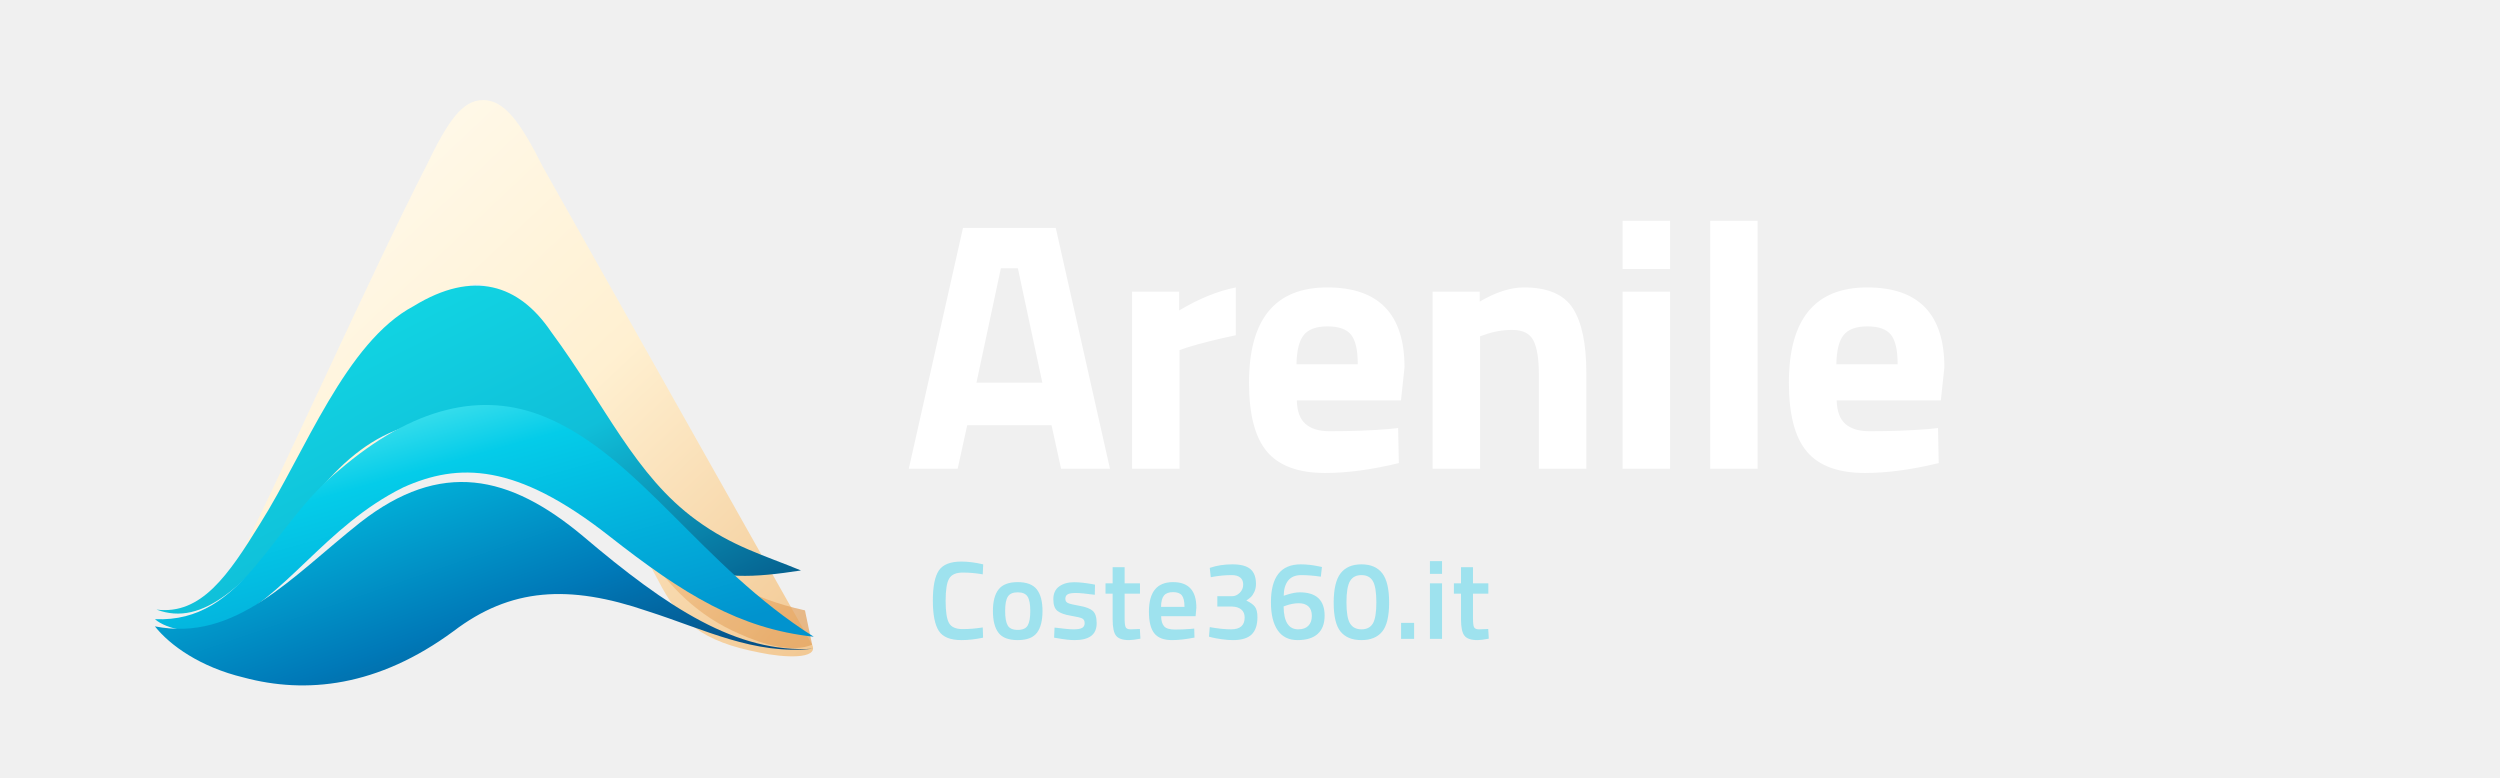
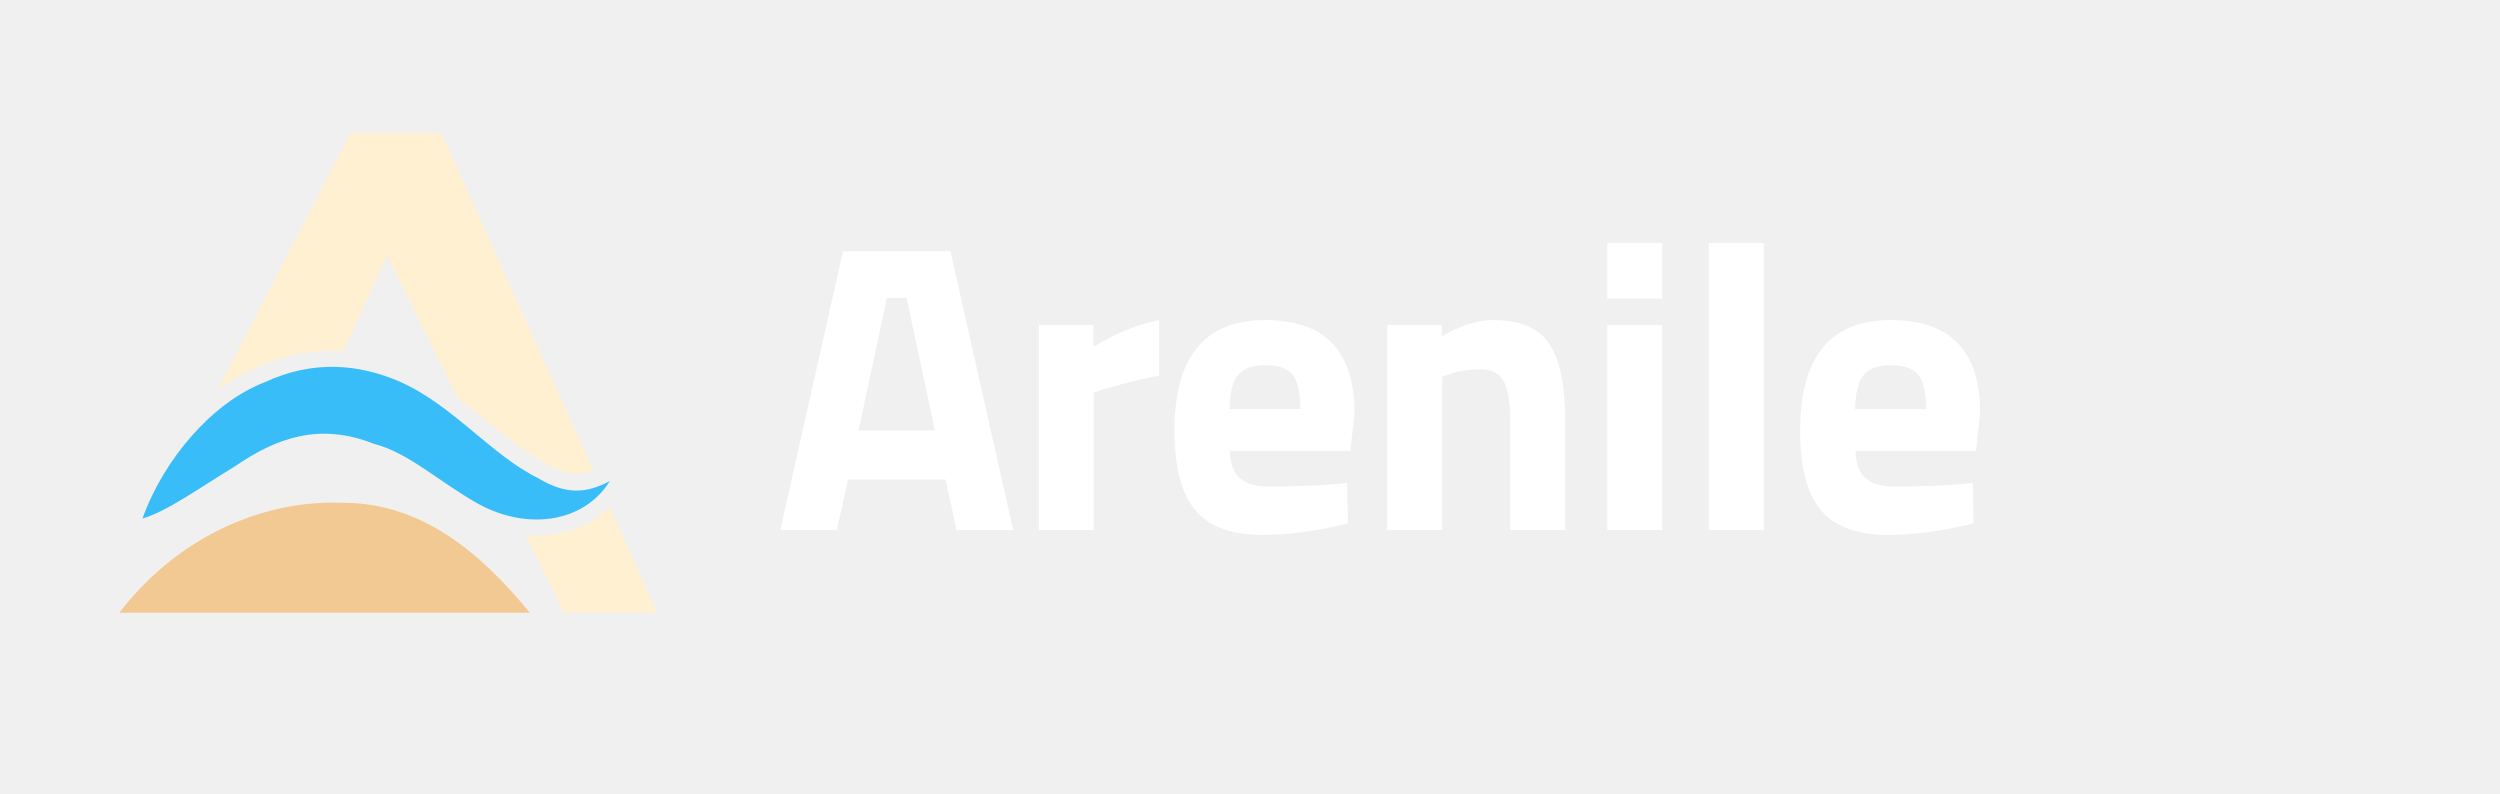
- <svg xmlns="http://www.w3.org/2000/svg" viewBox="0 0 720 224" role="img" aria-label="Arenile Coste360.it — Logo per sfondo scuro">
-   <defs>
-     <linearGradient id="sandGradient" x1="0" y1="0" x2="1" y2="1">
-       <stop stop-color="#FFFDF5" />
-       <stop offset=".56" stop-color="#FFF0D1" />
-       <stop offset="1" stop-color="#F2C893" />
-     </linearGradient>
-     <linearGradient id="sandShadowGradient" x1="0" y1="0" x2="1" y2=".8">
-       <stop stop-color="#FFD9A7" />
-       <stop offset="1" stop-color="#E3A25D" />
-     </linearGradient>
-     <linearGradient id="upperWaveGradient" x1="0" y1="0" x2="1" y2="1">
-       <stop stop-color="#12E2E9" />
-       <stop offset=".55" stop-color="#10BFD9" />
-       <stop offset="1" stop-color="#035183" />
-     </linearGradient>
-     <linearGradient id="aquaWaveGradient" x1="0" y1="0" x2=".8" y2="1">
-       <stop stop-color="#81F7F0" />
-       <stop offset=".37" stop-color="#04CCE9" />
-       <stop offset="1" stop-color="#0193CE" />
-     </linearGradient>
-     <linearGradient id="deepWaveGradient" x1="0" y1="0" x2="1" y2=".9">
-       <stop stop-color="#02CFEA" />
-       <stop offset=".6" stop-color="#0079B8" />
-       <stop offset="1" stop-color="#074477" />
-     </linearGradient>
-     <linearGradient id="tileGradient" x1="0" y1="0" x2="1" y2="1">
-       <stop stop-color="#155DA0" />
-       <stop offset=".4" stop-color="#092F66" />
-       <stop offset="1" stop-color="#031A3D" />
-     </linearGradient>
-   </defs>
-   <g transform="translate(20 -2) scale(.23)">
-     <path d="M191 752 C269 596 374 359 447 216 C474 160 492 134 518 134 C544 134 564 160 593 218 L930 816 C939 835 893 832 865 826 C792 812 764 788 737 735 L566 421 C544 380 524 352 493 370 C470 385 446 436 422 482 L337 658 Z" fill="url(#sandGradient)" />
-     <path d="M646 537 C717 616 753 703 835 742 C857 754 885 765 921 773 L930 816 C906 826 871 817 838 802 C737 758 691 657 646 537 Z" fill="url(#sandShadowGradient)" opacity=".72" />
-     <path d="M109 772 C165 779 199 729 239 664 C295 575 346 437 431 392 C506 346 563 365 603 424 C671 516 708 604 785 660 C830 693 870 704 916 723 C857 732 815 735 763 713 C670 673 614 581 536 550 C443 514 365 551 300 639 C222 743 167 794 109 772 Z" fill="url(#upperWaveGradient)" />
-     <path d="M107 784 C218 789 252 667 337 598 C430 518 517 498 596 531 C714 580 791 717 932 806 C839 796 769 753 676 680 C559 588 487 588 418 619 C319 668 271 758 190 792 C159 805 122 797 107 784 Z" fill="url(#aquaWaveGradient)" />
-     <path d="M107 793 C208 813 277 732 364 663 C465 584 551 603 643 680 C749 770 836 827 931 821 C857 829 796 797 724 774 C625 740 552 745 481 799 C386 869 296 878 218 857 C164 844 126 817 107 793 Z" fill="url(#deepWaveGradient)" />
+ <svg xmlns="http://www.w3.org/2000/svg" viewBox="0 0 750 238" width="750" height="238" role="img" aria-label="Arenile — logo orizzontale su fondo scuro">
+   <g transform="translate(34 38) scale(0.2243243) translate(-143 -177)">
+     <path d="M 282.8 528.6 L 460 186 L 582 186 L 784.9 637 C 765.6 644.2 748.6 641.7 730.4 632.6 C 683.4 607.5 645.4 572.3 603.5 539.9 L 509 349 L 451.2 476.7 C 388.2 473.4 332 494 282.8 528.6 Z" fill="#FFF0D1" />
+     <path d="M 694.5 723.7 C 736.4 726.6 776.1 715.3 807 686.1 L 870.4 827 L 745.6 827 Z" fill="#FFF0D1" />
+     <path d="M 151 827 C 236 717 353 677 445 680 C 555 678 635 748 700 827 Z" fill="#F2C893" />
+     <path d="M 182 701 C 211 620 277 545 345 519 C 411 488 473 495 526 518 C 598 550 648 616 711 647 C 746 668 773 669 807 651 C 772 707 697 717 632 682 C 577 651 538 613 491 601 C 418 572 360 594 306 631 C 260 659 214 692 182 701 Z" fill="#38BDF8" />
  </g>
-   <path fill="#FFFFFF" d="M275.81 135L261.73 135L277.34 65.64L304.06 65.64L319.67 135L305.59 135L302.84 122.45L278.56 122.45L275.81 135M293.15 77.27L288.25 77.27L281.22 110.21L300.19 110.21M339.70 135L326.03 135L326.03 84L339.59 84L339.59 89.41Q348.16 84.31 355.91 82.78L355.91 96.55Q347.65 98.28 341.74 100.12L339.70 100.83M373.49 115.31Q373.59 120.01 375.99 122.10Q378.39 124.19 382.88 124.19Q392.36 124.19 399.81 123.58L402.66 123.27L402.87 133.37Q391.14 136.22 381.65 136.22Q370.13 136.22 364.92 130.10Q359.72 123.98 359.72 110.21Q359.72 82.78 382.26 82.78Q404.50 82.78 404.50 105.83L403.48 115.31L373.49 115.31M373.39 104.91L391.04 104.91Q391.04 98.79 389.10 96.39Q387.16 94 382.31 94Q377.47 94 375.48 96.50Q373.49 98.99 373.39 104.91M426.26 96.85L426.26 135L412.59 135L412.59 84L426.16 84L426.16 86.86Q433.09 82.78 438.91 82.78Q449.11 82.78 452.98 88.79Q456.86 94.81 456.86 107.36L456.86 135L443.19 135L443.19 107.77Q443.19 101.24 441.66 98.13Q440.13 95.02 435.54 95.02Q431.36 95.02 427.48 96.44M480.97 135L467.30 135L467.30 84L480.97 84L480.97 135M480.97 77.47L467.30 77.47L467.30 63.60L480.97 63.60M506.19 135L492.53 135L492.53 63.60L506.19 63.60M528.97 115.31Q529.08 120.01 531.47 122.10Q533.87 124.19 538.36 124.19Q547.84 124.19 555.29 123.58L558.15 123.27L558.35 133.37Q546.62 136.22 537.13 136.22Q525.61 136.22 520.41 130.10Q515.20 123.98 515.20 110.21Q515.20 82.78 537.75 82.78Q559.98 82.78 559.98 105.83L558.96 115.31L528.97 115.31M528.87 104.91L546.52 104.91Q546.52 98.79 544.58 96.39Q542.64 94 537.80 94Q532.95 94 530.96 96.50Q528.97 98.99 528.87 104.91" />
-   <path fill="#9EE2EE" d="M276.89 184.35Q272.09 184.35 270.38 181.70Q268.66 179.04 268.66 172.96Q268.66 166.88 270.39 164.30Q272.12 161.73 276.89 161.73Q279.74 161.73 283.16 162.53L283.03 165.41Q280.15 164.90 277.27 164.90Q274.39 164.90 273.37 166.61Q272.34 168.32 272.34 173.04Q272.34 177.76 273.34 179.47Q274.33 181.18 277.21 181.18Q280.09 181.18 283.03 180.70L283.13 183.65Q279.83 184.35 276.89 184.35M287.61 169.73Q289.26 167.65 293.10 167.65Q296.94 167.65 298.59 169.73Q300.24 171.81 300.24 175.97Q300.24 180.13 298.64 182.24Q297.04 184.35 293.10 184.35Q289.16 184.35 287.56 182.24Q285.96 180.13 285.96 175.97Q285.96 171.81 287.61 169.73M290.22 180.13Q290.96 181.41 293.10 181.41Q295.24 181.41 295.98 180.13Q296.72 178.85 296.72 175.94Q296.72 173.02 295.93 171.81Q295.15 170.59 293.10 170.59Q291.05 170.59 290.27 171.81Q289.48 173.02 289.48 175.94Q289.48 178.85 290.22 180.13M315.36 168.38L315.30 171.30Q311.52 170.78 309.82 170.78Q308.13 170.78 307.47 171.18Q306.82 171.58 306.82 172.45Q306.82 173.31 307.54 173.66Q308.26 174.02 310.93 174.48Q313.60 174.94 314.72 175.94Q315.84 176.93 315.84 179.46Q315.84 181.98 314.22 183.17Q312.61 184.35 309.50 184.35Q307.55 184.35 304.58 183.81L303.58 183.65L303.71 180.74Q307.55 181.25 309.25 181.25Q310.94 181.25 311.66 180.83Q312.38 180.42 312.38 179.46Q312.38 178.50 311.70 178.13Q311.01 177.76 308.40 177.33Q305.79 176.90 304.58 175.97Q303.36 175.04 303.36 172.58Q303.36 170.11 305.04 168.90Q306.72 167.68 309.34 167.68Q311.39 167.68 314.37 168.19M328.31 168L328.31 170.98L323.89 170.98L323.89 178.02Q323.89 179.97 324.18 180.61Q324.47 181.25 325.65 181.25L328.28 181.15L328.44 183.94Q326.29 184.35 325.17 184.35Q322.45 184.35 321.44 183.10Q320.44 181.86 320.44 178.40L320.44 170.98L318.39 170.98L318.39 168L320.44 168L320.44 163.36L323.89 163.36L323.89 168M343.05 181.12L343.94 181.02L344.01 183.62Q340.36 184.35 337.54 184.35Q333.99 184.35 332.44 182.40Q330.89 180.45 330.89 176.16Q330.89 167.65 337.83 167.65Q344.55 167.65 344.55 174.98L344.33 177.47L334.41 177.47Q334.44 179.46 335.27 180.38Q336.10 181.31 338.38 181.31Q340.65 181.31 343.05 181.12M334.38 174.78L341.13 174.78Q341.13 172.42 340.38 171.47Q339.62 170.53 337.83 170.53Q336.04 170.53 335.22 171.52Q334.41 172.51 334.38 174.78M348.70 166.24L348.41 163.55Q351.39 162.53 354.94 162.53Q358.49 162.53 360.11 163.89Q361.72 165.25 361.72 168.19Q361.72 169.47 361.23 170.50Q360.73 171.52 360.22 171.98Q359.71 172.45 358.94 172.96Q360.64 173.76 361.39 174.70Q362.14 175.65 362.14 177.76Q362.14 181.12 360.46 182.74Q358.78 184.35 355.10 184.35Q353.66 184.35 351.93 184.11Q350.20 183.87 349.18 183.62L348.19 183.36L348.41 180.61Q351.93 181.25 354.62 181.25Q358.46 181.22 358.46 177.86Q358.46 176.32 357.47 175.52Q356.48 174.72 354.84 174.69L350.59 174.69L350.59 171.71L354.84 171.71Q356.03 171.71 357.04 170.74Q358.04 169.76 358.04 168.37Q358.04 166.98 357.16 166.30Q356.28 165.63 354.75 165.63Q352.22 165.63 349.53 166.08M380.72 163.30L380.40 166.08Q377.30 165.63 374.77 165.63Q372.24 165.63 370.99 167.20Q369.74 168.77 369.71 171.58L370.45 171.33Q372.75 170.59 374.32 170.59Q381.49 170.59 381.49 177.31Q381.49 180.77 379.50 182.56Q377.52 184.35 373.71 184.35Q369.90 184.35 367.97 181.52Q366.03 178.69 366.03 173.44Q366.03 162.53 374.61 162.53Q377.01 162.53 379.79 163.10L380.72 163.30M370.29 174.43L369.68 174.66Q369.74 181.25 373.90 181.25Q375.79 181.25 376.80 180.22Q377.81 179.20 377.81 177.38Q377.81 175.55 376.82 174.64Q375.82 173.73 374.05 173.73Q372.27 173.73 370.29 174.43M386.10 165.10Q388.10 162.53 392.10 162.53Q396.10 162.53 398.08 165.09Q400.07 167.65 400.07 173.55Q400.07 179.46 398.07 181.90Q396.07 184.35 392.08 184.35Q388.10 184.35 386.10 181.92Q384.10 179.49 384.10 173.58Q384.10 167.68 386.10 165.10M395.40 167.38Q394.40 165.63 392.10 165.63Q389.80 165.63 388.79 167.38Q387.78 169.12 387.78 173.50Q387.78 177.89 388.82 179.57Q389.86 181.25 392.12 181.25Q394.37 181.25 395.38 179.57Q396.39 177.89 396.39 173.50Q396.39 169.12 395.40 167.38M407.26 184L403.51 184L403.51 179.39L407.26 179.39M415.31 184L411.82 184L411.82 168L415.31 168L415.31 184M415.31 165.28L411.82 165.28L411.82 161.60L415.31 161.60M428.64 168L428.64 170.98L424.22 170.98L424.22 178.02Q424.22 179.97 424.51 180.61Q424.80 181.25 425.98 181.25L428.61 181.15L428.77 183.94Q426.62 184.35 425.50 184.35Q422.78 184.35 421.78 183.10Q420.77 181.86 420.77 178.40L420.77 170.98L418.72 170.98L418.72 168L420.77 168L420.77 163.36L424.22 163.36L424.22 168" />
+   <path fill="#FFFFFF" d="M251.06 159L234.09 159L252.91 75.36L285.14 75.36L303.95 159L286.98 159L283.66 143.87L254.39 143.87L251.06 159M271.98 89.38L266.07 89.38L257.58 129.11L280.46 129.11M328.15 159L311.67 159L311.67 97.50L328.03 97.50L328.03 104.02Q338.36 97.87 347.71 96.02L347.71 112.63Q337.75 114.72 330.61 116.93L328.15 117.80M368.96 135.26Q369.08 140.92 371.97 143.44Q374.86 145.96 380.27 145.96Q391.71 145.96 400.69 145.22L404.14 144.85L404.38 157.03Q390.24 160.48 378.80 160.48Q364.90 160.48 358.63 153.10Q352.35 145.72 352.35 129.11Q352.35 96.02 379.54 96.02Q406.35 96.02 406.35 123.82L405.12 135.26L368.96 135.26M368.84 122.72L390.11 122.72Q390.11 115.34 387.78 112.44Q385.44 109.55 379.60 109.55Q373.75 109.55 371.36 112.57Q368.96 115.58 368.84 122.72M432.64 113L432.64 159L416.16 159L416.16 97.50L432.52 97.50L432.52 100.94Q440.88 96.02 447.89 96.02Q460.19 96.02 464.87 103.28Q469.54 110.54 469.54 125.67L469.54 159L453.06 159L453.06 126.16Q453.06 118.29 451.21 114.54Q449.37 110.78 443.83 110.78Q438.79 110.78 434.12 112.51M498.66 159L482.18 159L482.18 97.50L498.66 97.50L498.66 159M498.66 89.63L482.18 89.63L482.18 72.90L498.66 72.90M529.13 159L512.65 159L512.65 72.90L529.13 72.90M556.65 135.26Q556.77 140.92 559.66 143.44Q562.55 145.96 567.97 145.96Q579.41 145.96 588.38 145.22L591.83 144.85L592.08 157.03Q577.93 160.48 566.49 160.48Q552.59 160.48 546.32 153.10Q540.05 145.72 540.05 129.11Q540.05 96.02 567.23 96.02Q594.04 96.02 594.04 123.82L592.81 135.26L556.65 135.26M556.53 122.72L577.81 122.72Q577.81 115.34 575.47 112.44Q573.13 109.55 567.29 109.55Q561.45 109.55 559.05 112.57Q556.65 115.58 556.53 122.72" />
</svg>
